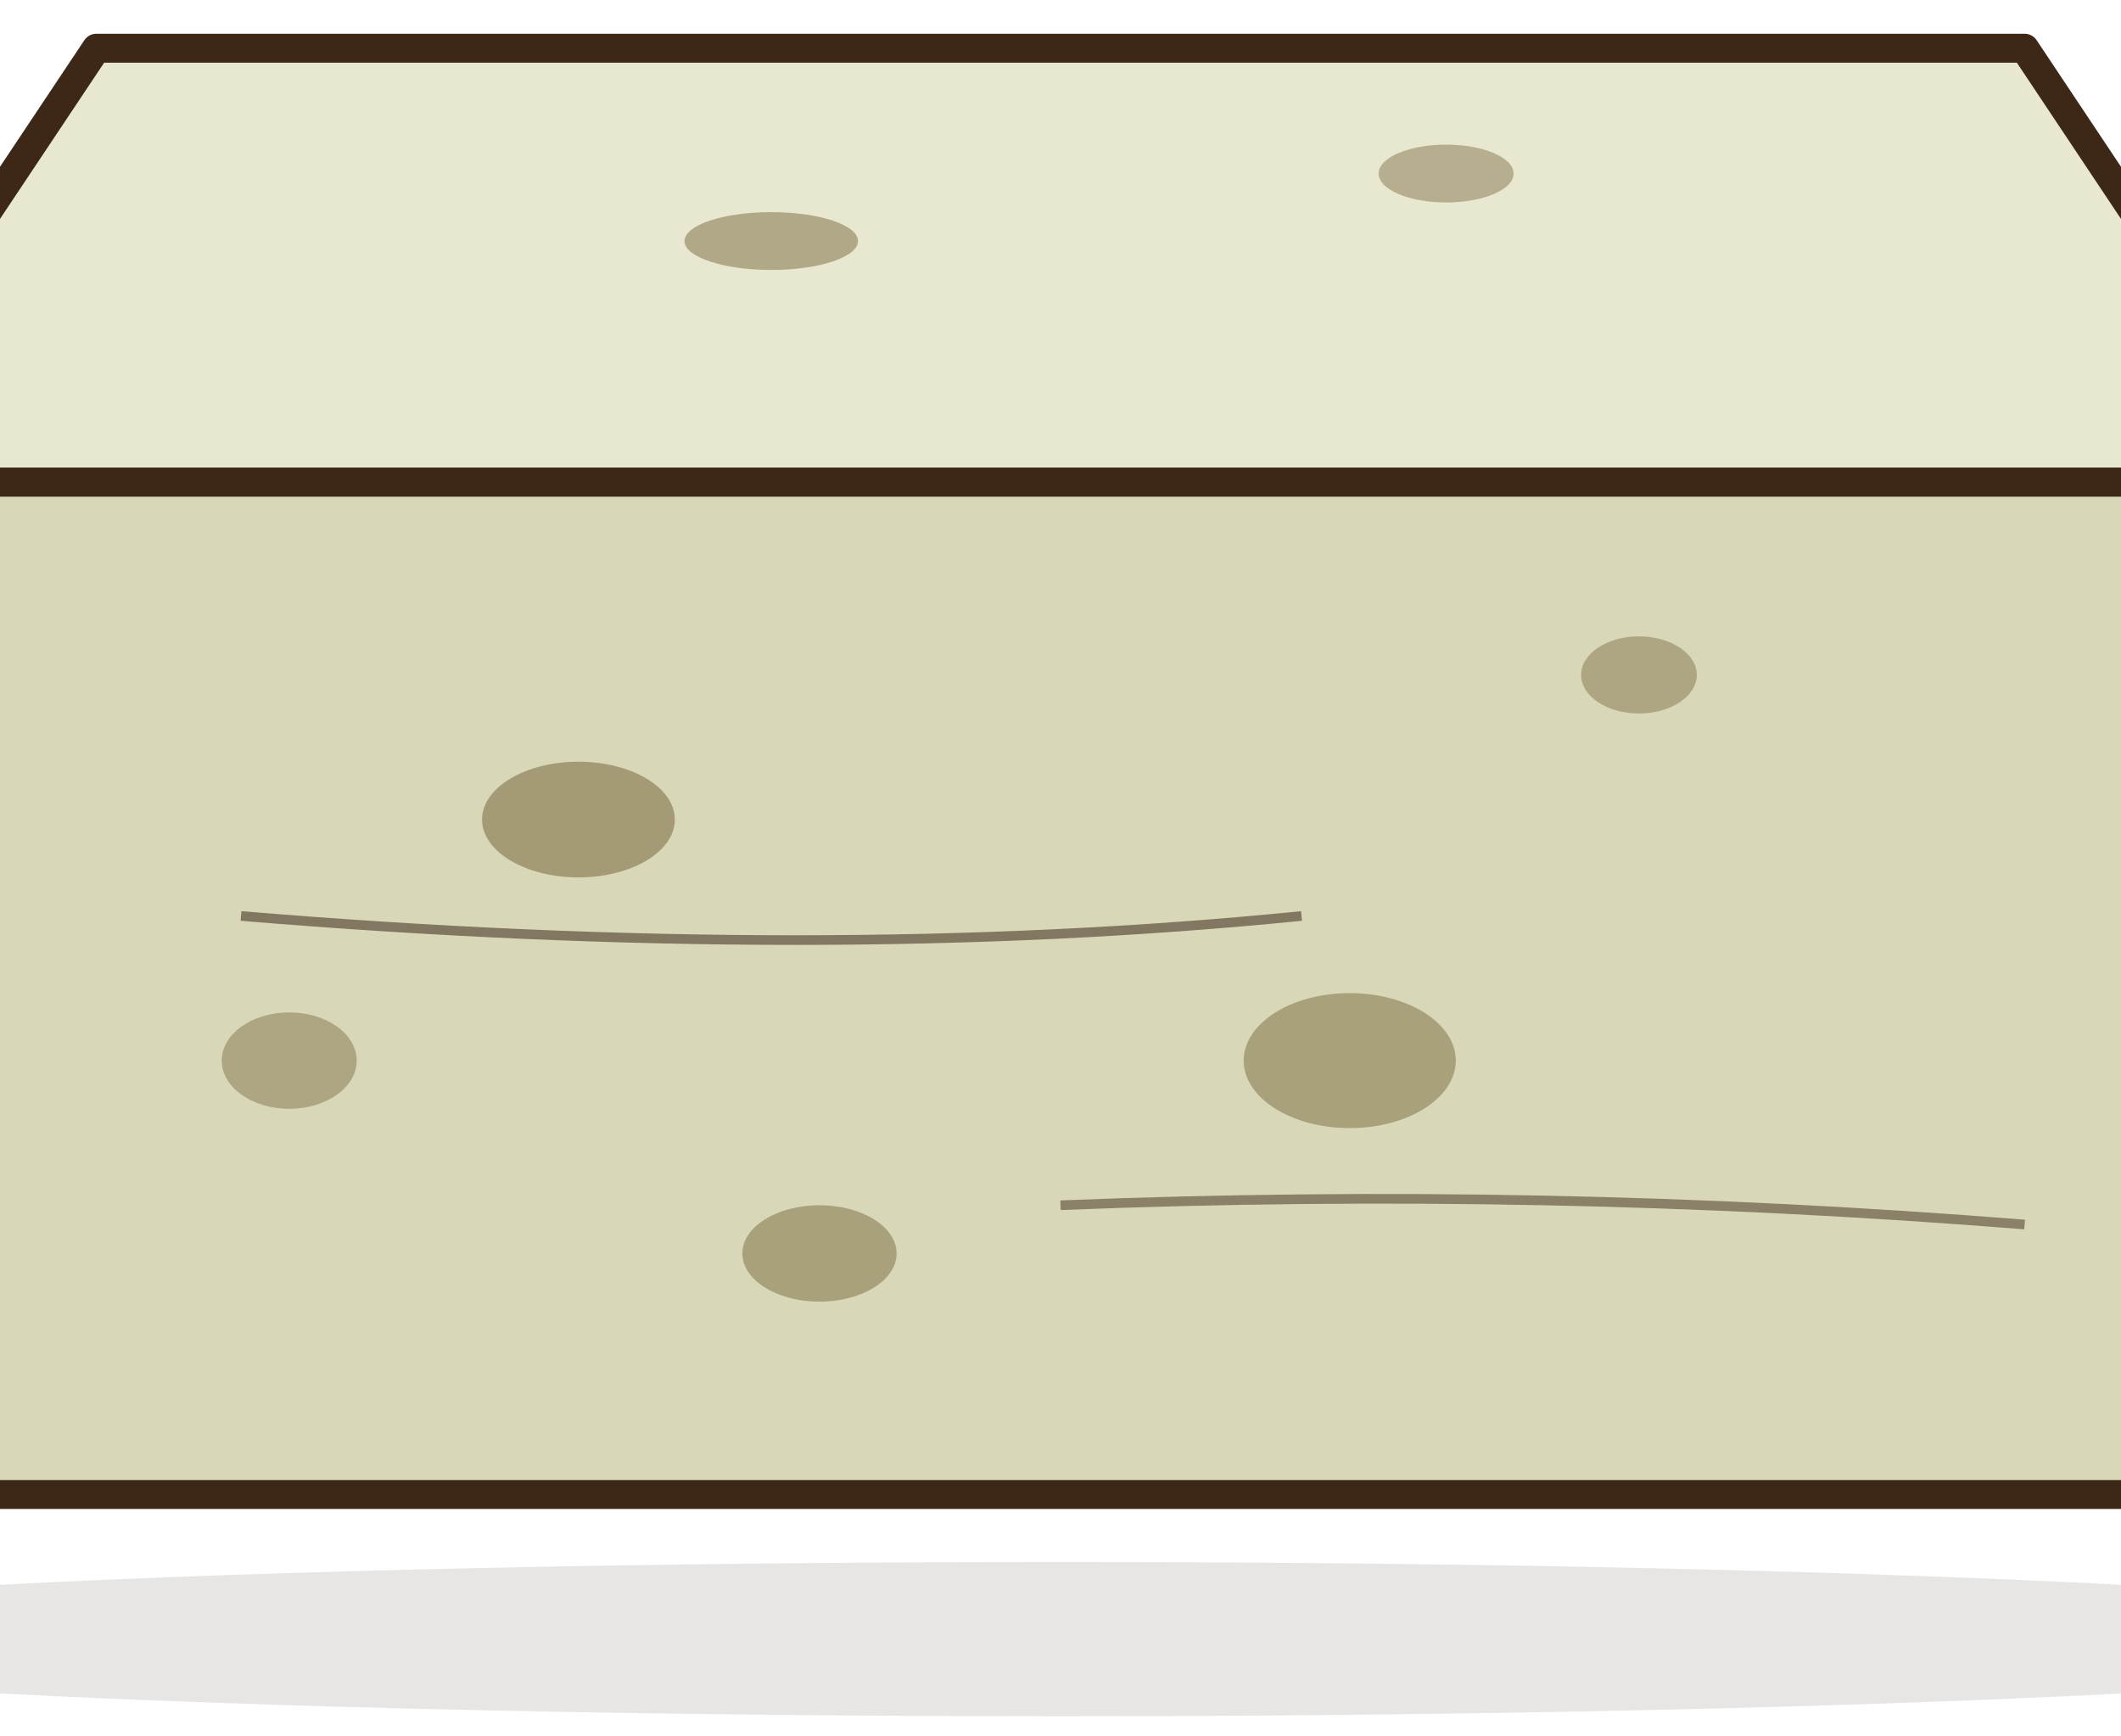
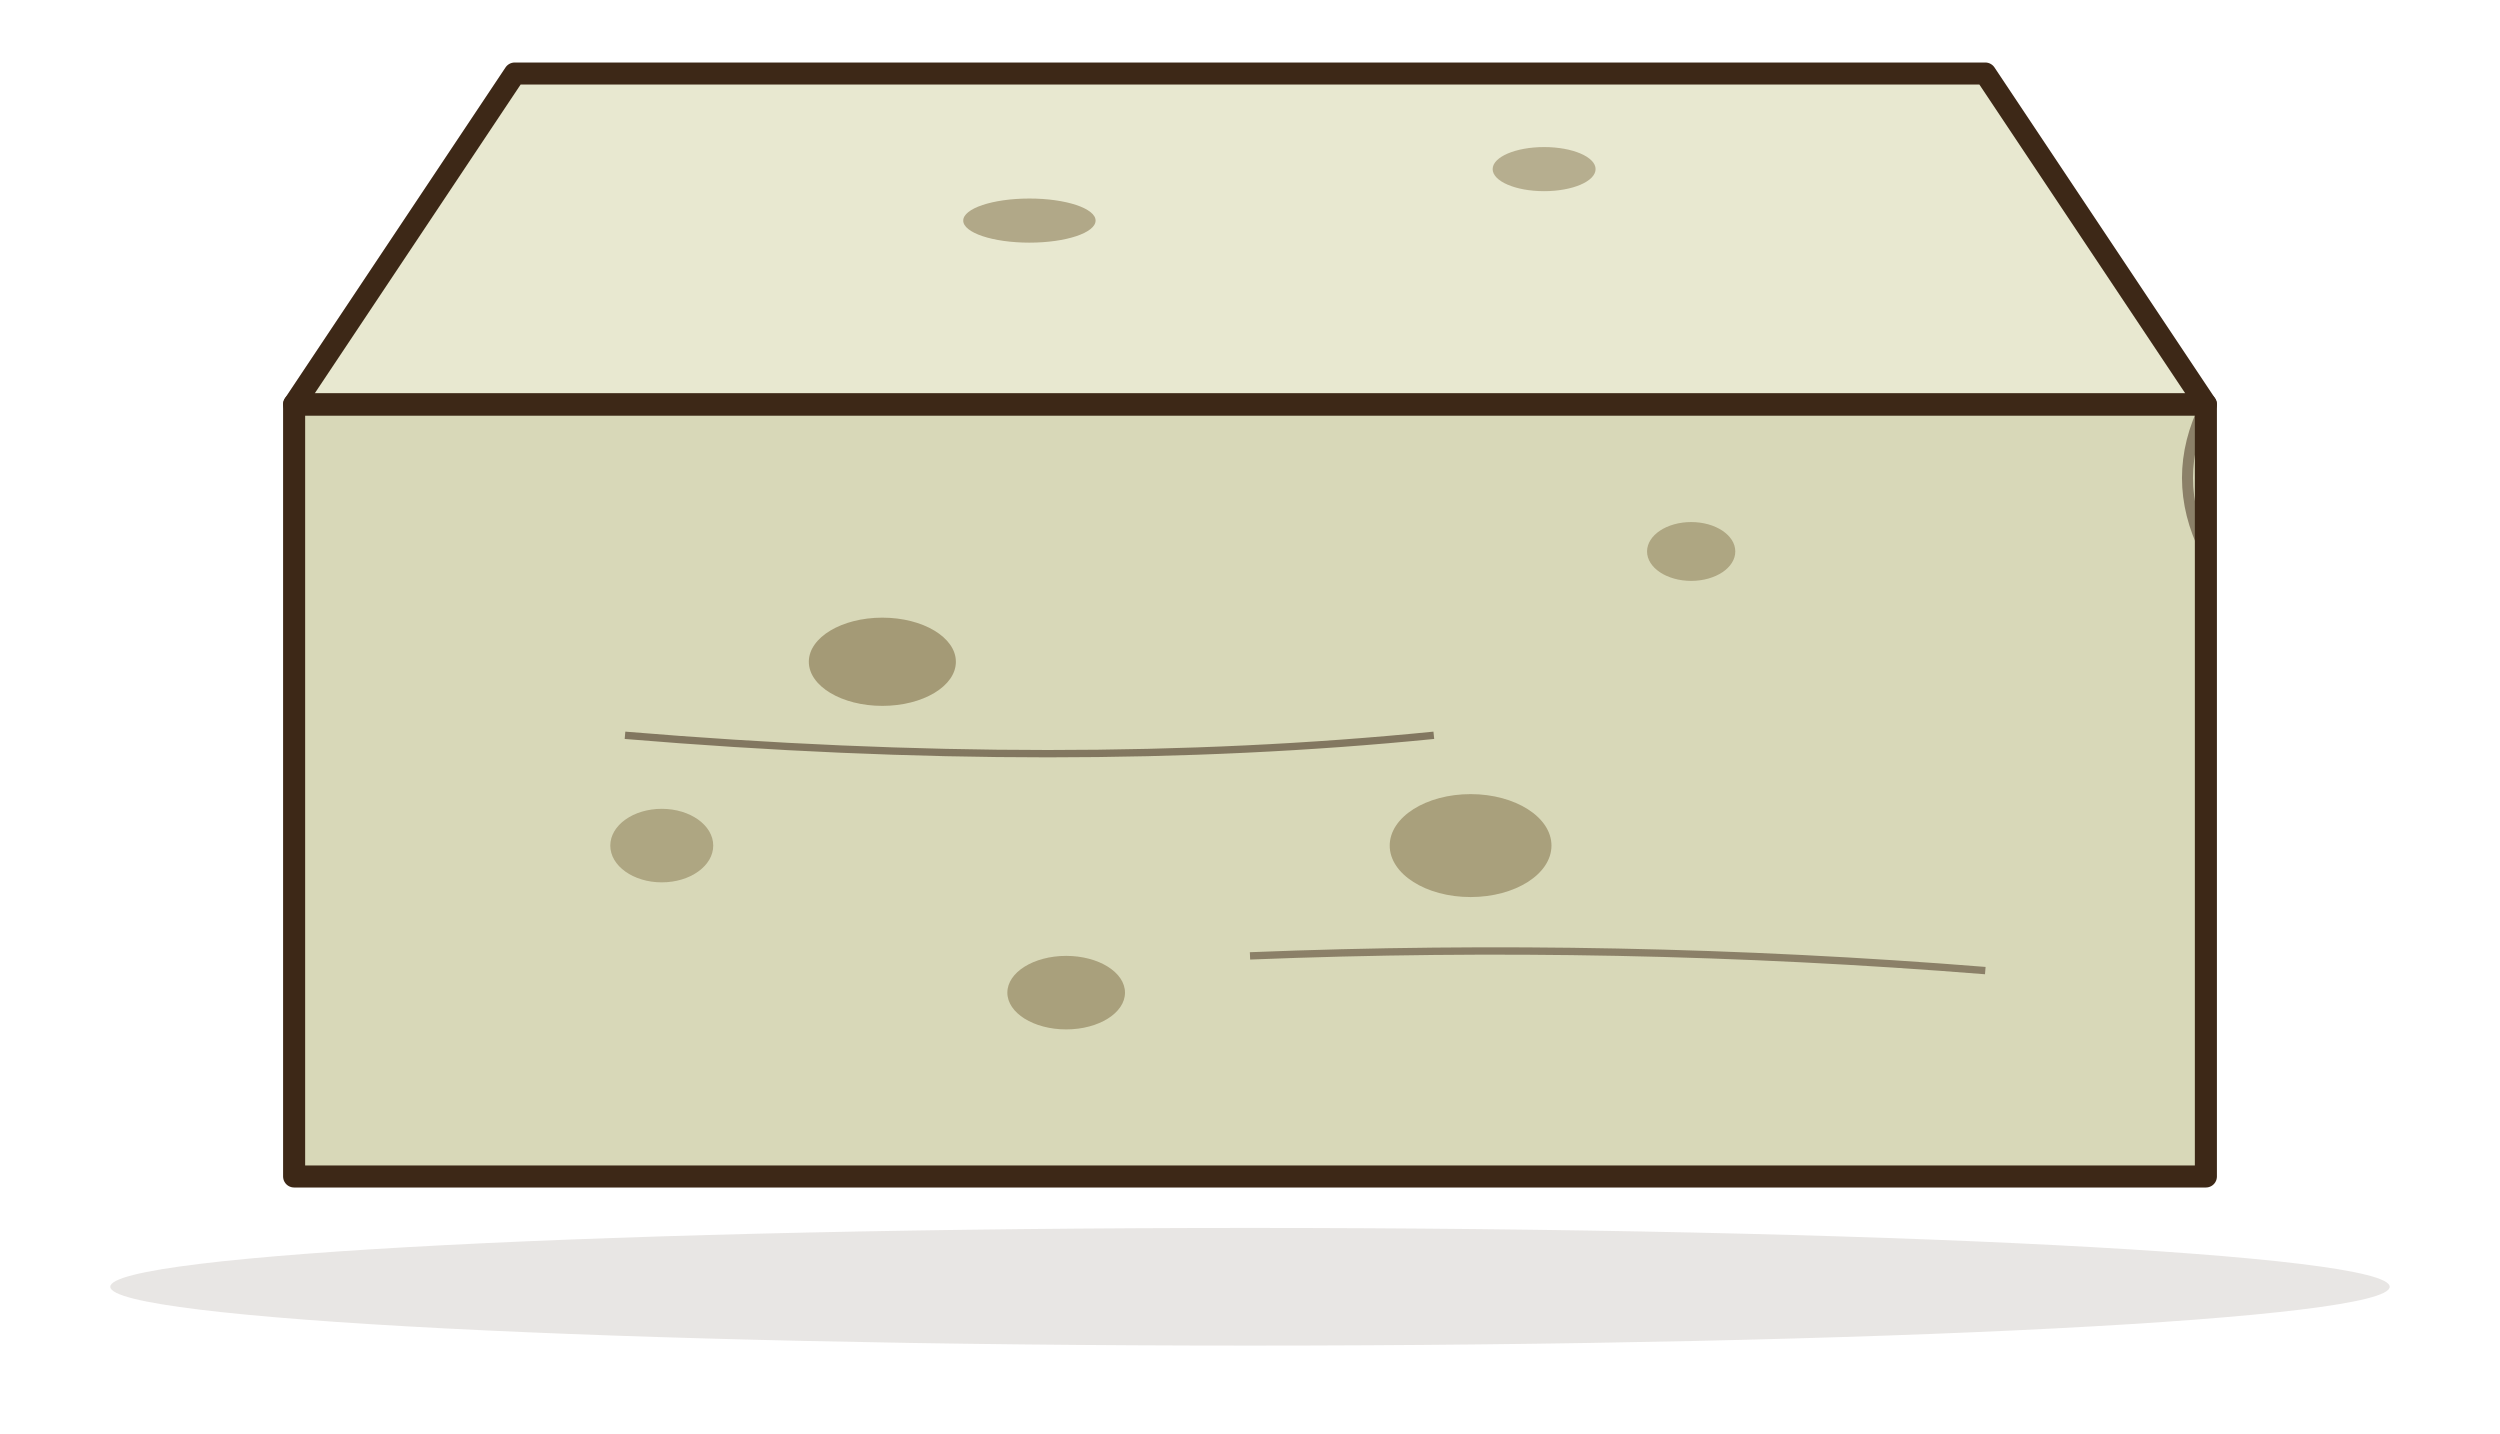
- <svg xmlns="http://www.w3.org/2000/svg" viewBox="-110 -90 220 180" font-family="Noto Sans CJK JP, sans-serif">
+ <svg xmlns="http://www.w3.org/2000/svg" viewBox="-170 -95 340 195" font-family="Noto Sans CJK JP, sans-serif">
  <path d="M -130 -40 L -100 -85 L 100 -85 L 130 -40 Z" fill="#E8E8D0" />
  <path d="M -130 -40 L 130 -40 L 130 65 L -130 65 Z" fill="#D8D8B8" />
  <ellipse cx="-50" cy="-5" rx="10" ry="6" fill="#7A6840" opacity="0.55" />
  <ellipse cx="30" cy="20" rx="11" ry="7" fill="#7A6840" opacity="0.5" />
  <ellipse cx="-25" cy="40" rx="8" ry="5" fill="#7A6840" opacity="0.5" />
  <ellipse cx="60" cy="-20" rx="6" ry="4" fill="#7A6840" opacity="0.45" />
  <ellipse cx="-80" cy="20" rx="7" ry="5" fill="#7A6840" opacity="0.45" />
  <ellipse cx="-30" cy="-65" rx="9" ry="3" fill="#7A6840" opacity="0.5" />
  <ellipse cx="40" cy="-72" rx="7" ry="3" fill="#7A6840" opacity="0.45" />
  <path d="M -85 5 Q -25 10 25 5" stroke="#3D2817" stroke-width="1" fill="none" opacity="0.55" />
  <path d="M 0 35 Q 50 33 100 37" stroke="#3D2817" stroke-width="1" fill="none" opacity="0.5" />
  <path d="M 130 -40 Q 125 -30 130 -20" stroke="#3D2817" stroke-width="1.5" fill="none" opacity="0.5" />
  <g stroke="#3D2817" stroke-width="3" fill="none" stroke-linecap="round" stroke-linejoin="round">
    <path d="M -130 -40 L -100 -85 L 100 -85 L 130 -40 Z" />
    <path d="M -130 -40 L 130 -40 L 130 65 L -130 65 Z" />
  </g>
  <ellipse cx="0" cy="80" rx="155" ry="8" fill="#3D2817" opacity="0.12" />
</svg>
